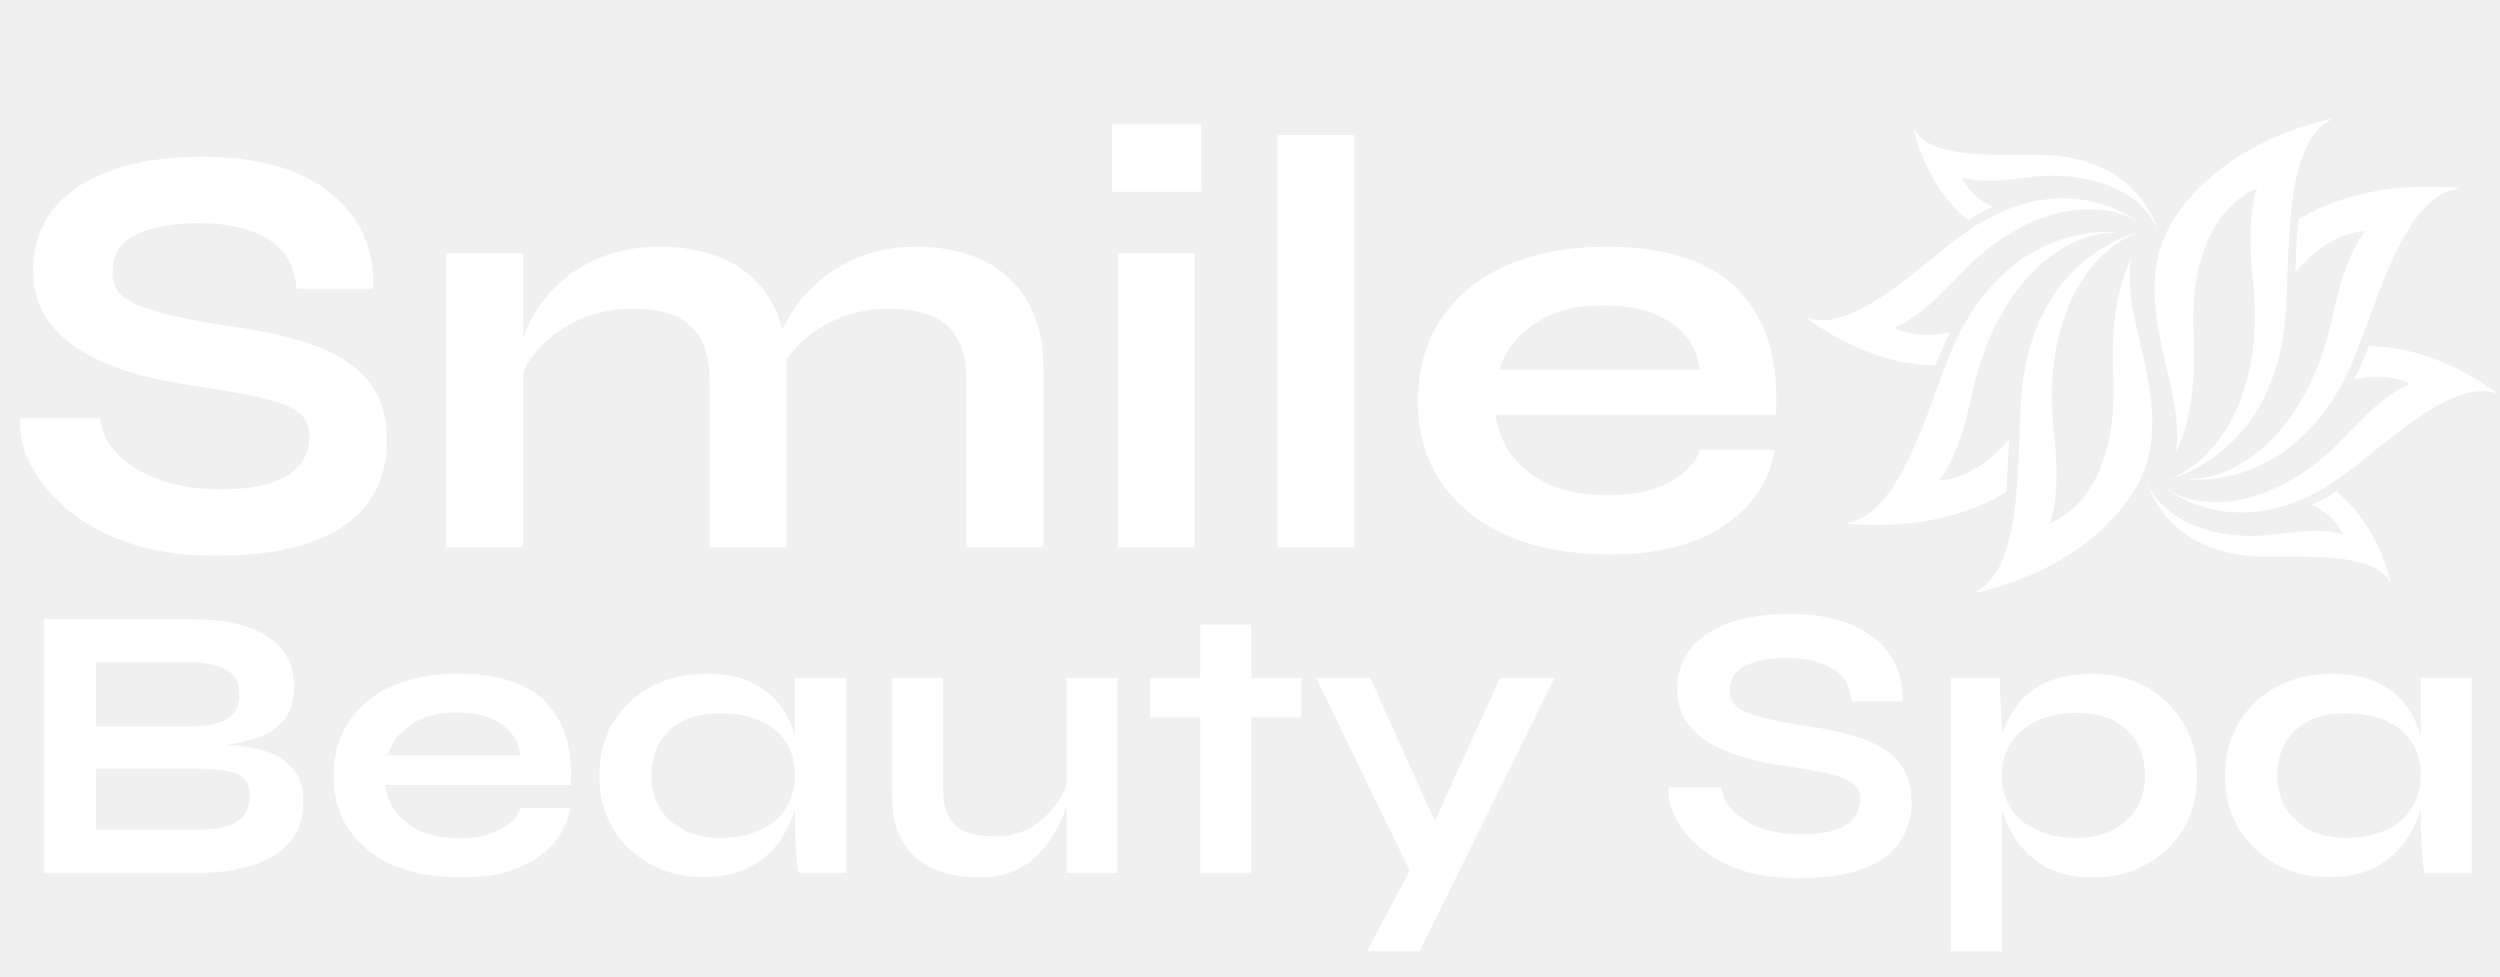
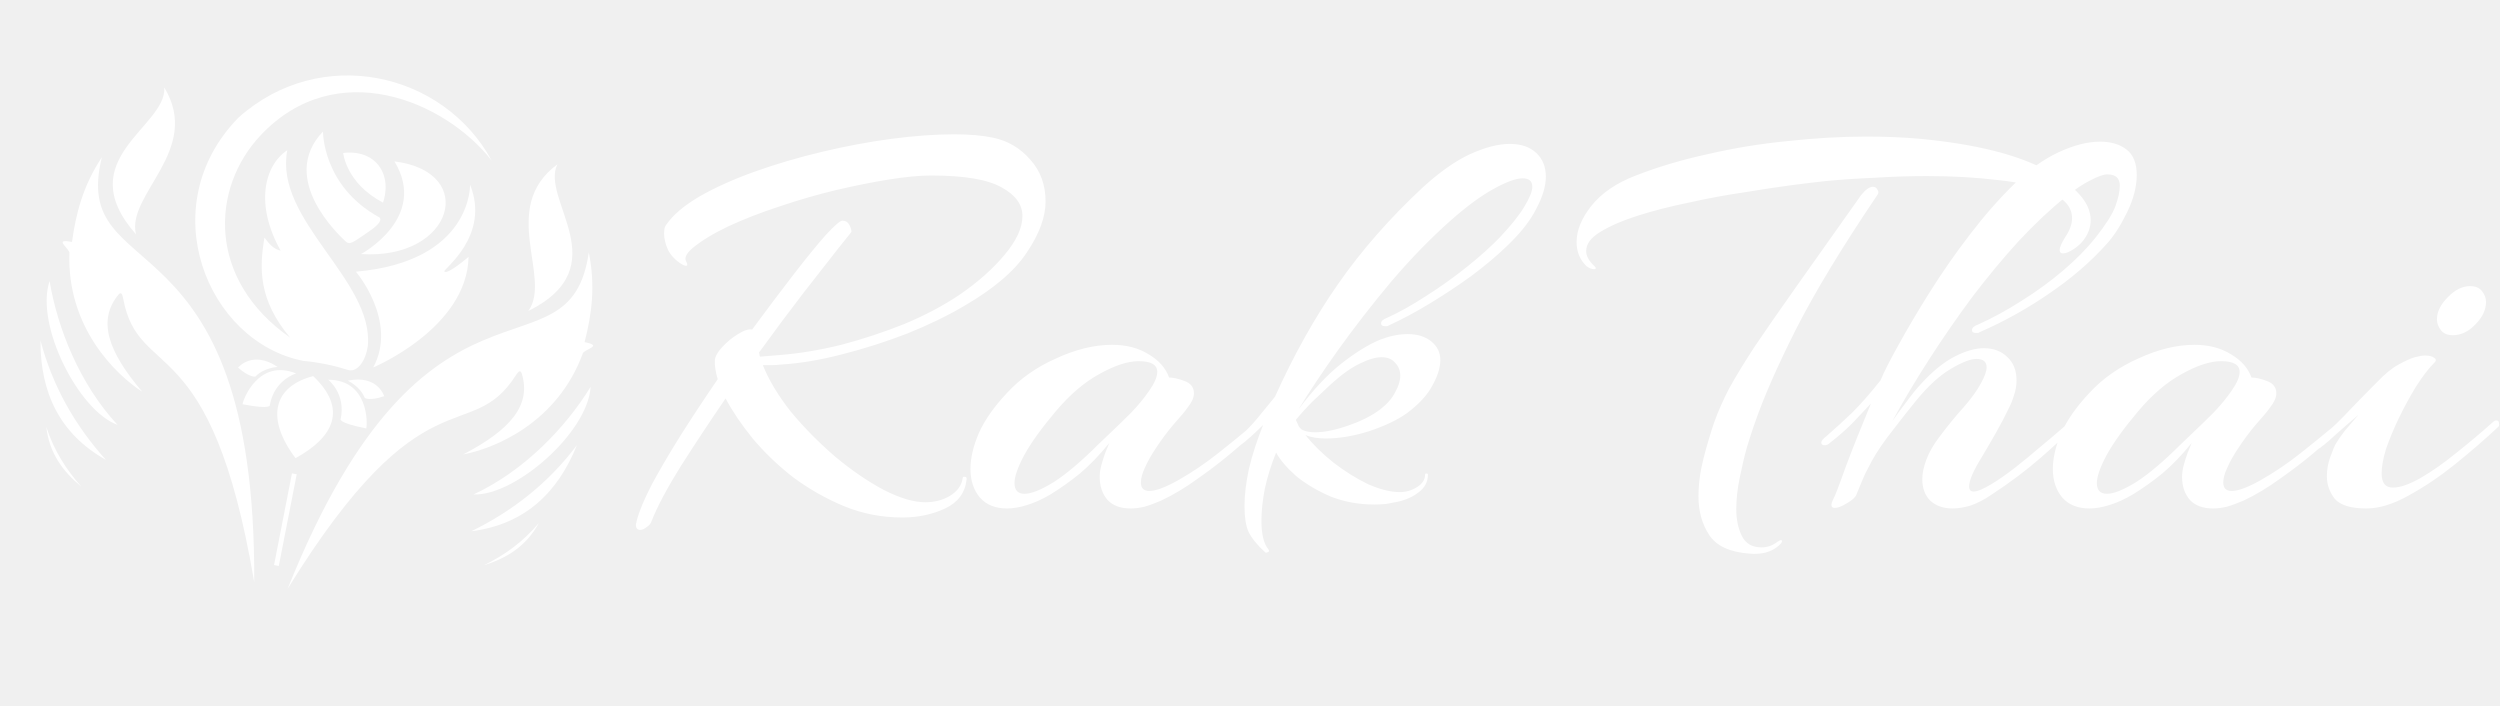
- <svg xmlns="http://www.w3.org/2000/svg" width="169" height="66" viewBox="0 0 169 66" fill="none">
-   <path d="M1.36 28.28H6.76C6.867 29.187 7.28 30.013 8 30.76C8.747 31.48 9.72 32.053 10.92 32.48C12.12 32.88 13.467 33.08 14.96 33.08C16.32 33.08 17.44 32.933 18.32 32.64C19.2 32.347 19.853 31.933 20.28 31.4C20.707 30.867 20.92 30.227 20.92 29.48C20.92 28.76 20.653 28.213 20.12 27.84C19.587 27.44 18.747 27.12 17.6 26.88C16.453 26.613 14.947 26.347 13.08 26.08C11.613 25.867 10.227 25.573 8.92 25.2C7.613 24.8 6.453 24.293 5.44 23.68C4.453 23.067 3.667 22.32 3.08 21.44C2.52 20.533 2.24 19.467 2.24 18.24C2.24 16.72 2.667 15.387 3.52 14.24C4.4 13.093 5.693 12.2 7.4 11.56C9.107 10.92 11.2 10.6 13.68 10.6C17.413 10.6 20.28 11.4 22.28 13C24.307 14.573 25.293 16.747 25.24 19.52H20.04C19.933 17.947 19.267 16.813 18.04 16.12C16.84 15.427 15.32 15.08 13.48 15.08C11.773 15.08 10.36 15.333 9.24 15.84C8.147 16.347 7.6 17.213 7.6 18.44C7.6 18.92 7.733 19.347 8 19.72C8.267 20.067 8.72 20.373 9.36 20.64C10 20.907 10.867 21.16 11.96 21.4C13.053 21.64 14.413 21.88 16.04 22.12C17.56 22.333 18.933 22.627 20.16 23C21.413 23.347 22.48 23.813 23.36 24.4C24.267 24.96 24.96 25.68 25.44 26.56C25.92 27.44 26.16 28.52 26.16 29.8C26.16 31.373 25.747 32.747 24.92 33.92C24.12 35.067 22.867 35.96 21.16 36.6C19.48 37.24 17.293 37.56 14.6 37.56C12.68 37.56 10.987 37.36 9.52 36.96C8.053 36.533 6.787 35.973 5.72 35.28C4.653 34.587 3.787 33.827 3.12 33C2.453 32.173 1.973 31.347 1.68 30.52C1.413 29.693 1.307 28.947 1.36 28.28ZM30.173 17.12H35.373V37H30.173V17.12ZM44.613 16.68C45.84 16.68 46.973 16.84 48.013 17.16C49.053 17.48 49.96 17.973 50.733 18.64C51.507 19.307 52.107 20.16 52.533 21.2C52.96 22.213 53.173 23.427 53.173 24.84V37H47.973V25.76C47.973 24.08 47.56 22.853 46.733 22.08C45.933 21.28 44.613 20.88 42.773 20.88C41.387 20.88 40.133 21.147 39.013 21.68C37.893 22.213 36.987 22.893 36.293 23.72C35.6 24.52 35.2 25.36 35.093 26.24L35.053 24.2C35.187 23.267 35.493 22.36 35.973 21.48C36.453 20.6 37.093 19.8 37.893 19.08C38.72 18.333 39.693 17.747 40.813 17.32C41.933 16.893 43.2 16.68 44.613 16.68ZM61.933 16.68C63.16 16.68 64.293 16.84 65.333 17.16C66.373 17.48 67.28 17.973 68.053 18.64C68.827 19.307 69.427 20.16 69.853 21.2C70.307 22.213 70.533 23.427 70.533 24.84V37H65.333V25.76C65.333 24.08 64.92 22.853 64.093 22.08C63.267 21.28 61.933 20.88 60.093 20.88C58.707 20.88 57.453 21.147 56.333 21.68C55.213 22.213 54.307 22.893 53.613 23.72C52.92 24.52 52.533 25.36 52.453 26.24L52.373 24.08C52.507 23.2 52.827 22.32 53.333 21.44C53.84 20.56 54.507 19.76 55.333 19.04C56.16 18.32 57.12 17.747 58.213 17.32C59.333 16.893 60.573 16.68 61.933 16.68ZM81.212 8.4V12.96H75.172V8.4H81.212ZM75.572 17.12H80.772V37H75.572V17.12ZM86.355 9.12H91.555V37H86.355V9.12ZM114.934 30.4H119.974C119.761 31.76 119.187 32.973 118.254 34.04C117.347 35.107 116.107 35.947 114.534 36.56C112.961 37.173 111.041 37.48 108.774 37.48C106.241 37.48 104.001 37.08 102.054 36.28C100.107 35.453 98.587 34.267 97.494 32.72C96.401 31.173 95.854 29.307 95.854 27.12C95.854 24.933 96.387 23.067 97.454 21.52C98.521 19.947 100.001 18.747 101.894 17.92C103.814 17.093 106.054 16.68 108.614 16.68C111.227 16.68 113.401 17.093 115.134 17.92C116.867 18.747 118.147 20 118.974 21.68C119.827 23.333 120.187 25.453 120.054 28.04H101.094C101.227 29.053 101.601 29.973 102.214 30.8C102.854 31.627 103.707 32.28 104.774 32.76C105.867 33.24 107.161 33.48 108.654 33.48C110.307 33.48 111.681 33.2 112.774 32.64C113.894 32.053 114.614 31.307 114.934 30.4ZM108.374 20.64C106.454 20.64 104.894 21.067 103.694 21.92C102.494 22.747 101.721 23.773 101.374 25H114.894C114.761 23.667 114.121 22.613 112.974 21.84C111.854 21.04 110.321 20.64 108.374 20.64Z" fill="white" />
-   <path d="M2.964 59V41.855H12.848C15.145 41.855 16.885 42.243 18.069 43.02C19.27 43.78 19.871 44.92 19.871 46.439C19.871 47.411 19.632 48.179 19.155 48.745C18.678 49.292 17.998 49.699 17.115 49.964C16.249 50.228 15.224 50.396 14.041 50.467L14.147 50.282C15.012 50.299 15.825 50.361 16.585 50.467C17.362 50.573 18.042 50.767 18.625 51.05C19.208 51.333 19.667 51.73 20.003 52.242C20.339 52.737 20.507 53.391 20.507 54.203C20.507 55.264 20.224 56.147 19.659 56.853C19.093 57.542 18.307 58.064 17.3 58.417C16.293 58.77 15.127 58.965 13.802 59H2.964ZM6.488 56.085H13.431C14.544 56.085 15.401 55.908 16.002 55.555C16.602 55.184 16.903 54.601 16.903 53.806C16.903 53.223 16.726 52.799 16.373 52.534C16.019 52.269 15.551 52.11 14.968 52.057C14.385 51.986 13.758 51.951 13.087 51.951H6.488V56.085ZM6.488 49.115H12.716C13.829 49.115 14.685 48.956 15.286 48.639C15.887 48.303 16.187 47.737 16.187 46.943C16.187 46.148 15.887 45.591 15.286 45.273C14.685 44.937 13.89 44.77 12.901 44.77H6.488V49.115ZM35.195 54.627H38.534C38.392 55.529 38.013 56.332 37.394 57.039C36.794 57.746 35.972 58.302 34.93 58.709C33.888 59.115 32.615 59.318 31.114 59.318C29.436 59.318 27.951 59.053 26.662 58.523C25.372 57.975 24.365 57.189 23.641 56.164C22.916 55.14 22.554 53.903 22.554 52.455C22.554 51.006 22.908 49.769 23.614 48.745C24.321 47.702 25.302 46.907 26.556 46.359C27.828 45.812 29.312 45.538 31.008 45.538C32.739 45.538 34.179 45.812 35.327 46.359C36.476 46.907 37.324 47.737 37.871 48.85C38.437 49.946 38.675 51.35 38.587 53.064H26.026C26.114 53.735 26.361 54.345 26.768 54.892C27.192 55.44 27.757 55.873 28.464 56.191C29.188 56.509 30.045 56.668 31.034 56.668C32.13 56.668 33.039 56.483 33.764 56.111C34.506 55.723 34.983 55.228 35.195 54.627ZM30.849 48.161C29.577 48.161 28.543 48.444 27.748 49.01C26.953 49.557 26.441 50.237 26.211 51.05H35.168C35.08 50.167 34.656 49.469 33.896 48.956C33.154 48.426 32.139 48.161 30.849 48.161ZM47.563 59.291C46.256 59.291 45.063 59.009 43.986 58.444C42.926 57.861 42.078 57.057 41.442 56.032C40.824 54.99 40.514 53.788 40.514 52.428C40.514 51.032 40.832 49.822 41.468 48.797C42.104 47.773 42.961 46.978 44.039 46.413C45.134 45.83 46.371 45.538 47.749 45.538C49.268 45.538 50.487 45.847 51.406 46.465C52.342 47.066 53.022 47.888 53.446 48.93C53.87 49.972 54.082 51.138 54.082 52.428C54.082 53.205 53.959 54 53.711 54.813C53.464 55.608 53.084 56.35 52.572 57.039C52.059 57.71 51.388 58.258 50.558 58.682C49.727 59.088 48.729 59.291 47.563 59.291ZM48.676 56.642C49.719 56.642 50.62 56.465 51.379 56.111C52.139 55.758 52.722 55.264 53.128 54.627C53.535 53.992 53.738 53.258 53.738 52.428C53.738 51.527 53.526 50.767 53.102 50.149C52.696 49.513 52.112 49.036 51.353 48.718C50.611 48.382 49.719 48.215 48.676 48.215C47.21 48.215 46.071 48.603 45.258 49.38C44.445 50.14 44.039 51.156 44.039 52.428C44.039 53.276 44.233 54.018 44.622 54.654C45.011 55.272 45.549 55.758 46.238 56.111C46.945 56.465 47.758 56.642 48.676 56.642ZM53.738 45.83H57.183V59H53.976C53.976 59 53.95 58.832 53.897 58.496C53.861 58.143 53.826 57.702 53.791 57.172C53.755 56.642 53.738 56.12 53.738 55.608V45.83ZM75.538 59H72.093V45.83H75.538V59ZM72.279 52.666L72.305 53.568C72.27 53.815 72.181 54.177 72.04 54.654C71.899 55.113 71.678 55.608 71.378 56.138C71.095 56.668 70.724 57.18 70.265 57.675C69.805 58.152 69.24 58.55 68.569 58.867C67.897 59.168 67.102 59.318 66.184 59.318C65.459 59.318 64.744 59.23 64.037 59.053C63.348 58.876 62.721 58.585 62.156 58.178C61.59 57.755 61.14 57.189 60.804 56.483C60.468 55.776 60.301 54.884 60.301 53.806V45.83H63.746V53.223C63.746 54.071 63.878 54.742 64.143 55.237C64.426 55.714 64.832 56.05 65.362 56.244C65.892 56.438 66.519 56.535 67.244 56.535C68.198 56.535 69.019 56.332 69.708 55.926C70.397 55.502 70.954 54.99 71.378 54.389C71.819 53.788 72.12 53.214 72.279 52.666ZM77.747 45.83H87.976V48.506H77.747V45.83ZM81.139 42.225H84.584V59H81.139V42.225ZM88.972 45.83H92.629L98.327 58.47L95.359 59L88.972 45.83ZM105.084 45.83L95.969 64.3H92.391L96.287 57.039L101.401 45.83H105.084ZM112.793 53.223H116.37C116.441 53.824 116.715 54.371 117.192 54.866C117.687 55.343 118.331 55.723 119.126 56.005C119.921 56.27 120.814 56.403 121.803 56.403C122.704 56.403 123.446 56.306 124.029 56.111C124.612 55.917 125.045 55.643 125.327 55.29C125.61 54.937 125.751 54.513 125.751 54.018C125.751 53.541 125.575 53.179 125.221 52.931C124.868 52.666 124.312 52.455 123.552 52.295C122.792 52.119 121.794 51.942 120.557 51.766C119.586 51.624 118.667 51.43 117.801 51.182C116.936 50.917 116.167 50.582 115.496 50.175C114.842 49.769 114.321 49.275 113.932 48.691C113.561 48.091 113.376 47.384 113.376 46.572C113.376 45.565 113.659 44.681 114.224 43.922C114.807 43.162 115.664 42.57 116.794 42.146C117.925 41.722 119.312 41.51 120.955 41.51C123.428 41.51 125.327 42.04 126.652 43.1C127.995 44.142 128.649 45.582 128.613 47.419H125.168C125.098 46.377 124.656 45.626 123.843 45.167C123.048 44.708 122.041 44.478 120.822 44.478C119.692 44.478 118.755 44.646 118.013 44.981C117.289 45.317 116.927 45.891 116.927 46.704C116.927 47.022 117.015 47.305 117.192 47.552C117.369 47.782 117.669 47.985 118.093 48.161C118.517 48.338 119.091 48.506 119.815 48.665C120.54 48.824 121.441 48.983 122.518 49.142C123.525 49.283 124.435 49.478 125.248 49.725C126.078 49.955 126.785 50.264 127.368 50.653C127.969 51.023 128.428 51.501 128.746 52.084C129.064 52.666 129.223 53.382 129.223 54.23C129.223 55.272 128.949 56.182 128.401 56.959C127.871 57.719 127.041 58.311 125.91 58.735C124.797 59.159 123.349 59.371 121.564 59.371C120.292 59.371 119.171 59.239 118.199 58.974C117.227 58.691 116.388 58.32 115.681 57.861C114.975 57.401 114.401 56.898 113.959 56.35C113.517 55.802 113.199 55.255 113.005 54.707C112.828 54.159 112.758 53.665 112.793 53.223ZM141.475 59.318C140.309 59.318 139.311 59.115 138.48 58.709C137.668 58.285 137.005 57.737 136.493 57.066C135.98 56.377 135.601 55.626 135.353 54.813C135.106 54 134.982 53.205 134.982 52.428C134.982 51.456 135.097 50.555 135.327 49.725C135.574 48.895 135.954 48.17 136.466 47.552C136.979 46.916 137.641 46.421 138.454 46.068C139.284 45.715 140.291 45.538 141.475 45.538C142.8 45.538 143.992 45.83 145.052 46.413C146.112 46.995 146.951 47.808 147.57 48.85C148.206 49.875 148.524 51.068 148.524 52.428C148.524 53.824 148.206 55.043 147.57 56.085C146.934 57.11 146.086 57.905 145.026 58.47C143.966 59.035 142.782 59.318 141.475 59.318ZM140.362 56.642C141.298 56.642 142.111 56.465 142.8 56.111C143.506 55.758 144.045 55.272 144.416 54.654C144.805 54.018 144.999 53.276 144.999 52.428C144.999 51.156 144.593 50.131 143.78 49.354C142.985 48.577 141.846 48.188 140.362 48.188C139.425 48.188 138.569 48.356 137.791 48.691C137.032 49.027 136.431 49.513 135.989 50.149C135.548 50.767 135.327 51.527 135.327 52.428C135.327 53.276 135.53 54.018 135.936 54.654C136.343 55.272 136.926 55.758 137.685 56.111C138.445 56.465 139.337 56.642 140.362 56.642ZM131.882 45.83H135.168L135.327 49.328V64.3H131.882V45.83ZM157.471 59.291C156.164 59.291 154.971 59.009 153.894 58.444C152.834 57.861 151.986 57.057 151.35 56.032C150.731 54.99 150.422 53.788 150.422 52.428C150.422 51.032 150.74 49.822 151.376 48.797C152.012 47.773 152.869 46.978 153.947 46.413C155.042 45.83 156.279 45.538 157.657 45.538C159.176 45.538 160.395 45.847 161.314 46.465C162.25 47.066 162.93 47.888 163.354 48.93C163.778 49.972 163.99 51.138 163.99 52.428C163.99 53.205 163.866 54 163.619 54.813C163.372 55.608 162.992 56.35 162.48 57.039C161.967 57.71 161.296 58.258 160.466 58.682C159.635 59.088 158.637 59.291 157.471 59.291ZM158.584 56.642C159.626 56.642 160.527 56.465 161.287 56.111C162.047 55.758 162.63 55.264 163.036 54.627C163.442 53.992 163.646 53.258 163.646 52.428C163.646 51.527 163.434 50.767 163.01 50.149C162.603 49.513 162.02 49.036 161.261 48.718C160.519 48.382 159.626 48.215 158.584 48.215C157.118 48.215 155.978 48.603 155.166 49.38C154.353 50.14 153.947 51.156 153.947 52.428C153.947 53.276 154.141 54.018 154.53 54.654C154.918 55.272 155.457 55.758 156.146 56.111C156.853 56.465 157.665 56.642 158.584 56.642ZM163.646 45.83H167.091V59H163.884C163.884 59 163.858 58.832 163.805 58.496C163.769 58.143 163.734 57.702 163.699 57.172C163.663 56.642 163.646 56.12 163.646 55.608V45.83Z" fill="white" />
-   <path d="M154.368 36.059C157.258 35.639 158.361 36.112 158.361 36.112C158.361 36.112 157.941 34.903 156.26 34.115C156.627 33.957 156.995 33.747 157.416 33.537C157.573 33.432 157.783 33.327 157.941 33.222C160.253 35.113 161.251 37.846 161.619 39.422C160.516 37.32 156.207 37.688 153.054 37.636C146.223 37.53 145.12 32.486 145.12 32.486C145.856 34.693 149.061 36.847 154.368 36.059Z" fill="white" />
-   <path d="M132.141 18.929C129.567 21.714 128.043 22.134 128.043 22.134C128.043 22.134 129.461 23.027 131.826 22.45C131.563 22.922 131.353 23.448 131.143 23.973C131.038 24.236 130.933 24.499 130.828 24.709C126.939 24.656 123.681 22.66 122 21.399C124.837 22.66 128.936 18.771 132.194 16.197C139.287 10.732 144.489 14.988 144.489 14.988C141.862 13.359 136.818 13.78 132.141 18.929Z" fill="white" />
-   <path d="M136.608 12.046C133.718 12.466 132.614 11.993 132.614 11.993C132.614 11.993 133.035 13.202 134.716 13.99C134.348 14.148 133.98 14.358 133.56 14.568C133.402 14.673 133.192 14.778 133.035 14.883C130.723 12.992 129.724 10.259 129.356 8.683C130.46 10.785 134.769 10.417 137.921 10.469C144.752 10.575 145.856 15.619 145.856 15.619C145.12 13.412 141.862 11.258 136.608 12.046Z" fill="white" />
-   <path d="M131.721 24.184C129.987 28.651 128.253 34.956 124.68 35.376C127.15 35.639 131.668 35.639 135.609 33.275C135.714 32.119 135.767 30.857 135.82 29.649C133.56 32.486 131.09 32.486 131.09 32.486C131.09 32.486 132.352 31.173 133.245 26.916C134.874 19.035 139.603 15.619 143.176 15.724C143.228 15.724 135.504 14.568 131.721 24.184Z" fill="white" />
-   <path d="M136.608 27.284C136.345 32.066 136.66 38.581 133.402 40.105C136.082 39.527 140.969 37.898 143.964 33.642C147.747 28.23 143.228 22.03 144.069 17.511C143.334 18.93 142.65 21.399 142.861 25.603C143.228 33.905 138.552 35.376 138.552 35.376C138.552 35.376 139.34 33.747 138.867 29.386C137.921 21.399 141.389 16.67 144.805 15.619C144.857 15.672 137.186 16.985 136.608 27.284Z" fill="white" />
-   <path d="M158.834 29.175C161.409 26.39 162.933 25.97 162.933 25.97C162.933 25.97 161.514 25.077 159.15 25.655C159.412 25.182 159.623 24.656 159.833 24.131C159.938 23.868 160.043 23.605 160.148 23.395C163.984 23.448 167.189 25.392 168.923 26.653C166.086 25.497 162.04 29.333 158.782 31.855C151.688 37.32 146.486 33.064 146.486 33.064C149.113 34.745 154.158 34.325 158.834 29.175Z" fill="white" />
-   <path d="M159.255 23.921C160.989 19.455 162.723 13.15 166.296 12.729C163.826 12.466 159.307 12.466 155.366 14.831C155.261 15.987 155.209 17.248 155.156 18.457C157.416 15.619 159.885 15.619 159.885 15.619C159.885 15.619 158.624 16.933 157.731 21.189C156.102 29.071 151.373 32.486 147.8 32.381C147.747 32.381 155.471 33.537 159.255 23.921Z" fill="white" />
-   <path d="M154.534 20.821C154.797 16.04 154.482 9.524 157.739 8C155.06 8.578 150.173 10.207 147.178 14.463C143.395 19.875 147.913 26.076 147.073 30.595C147.808 29.176 148.491 26.706 148.281 22.503C147.913 14.2 152.59 12.729 152.59 12.729C152.59 12.729 151.802 14.358 152.275 18.719C153.221 26.706 149.753 31.435 146.337 32.486C146.285 32.434 153.956 31.12 154.534 20.821Z" fill="white" />
+ <svg xmlns="http://www.w3.org/2000/svg" width="1329" height="375" viewBox="0 0 1329 375" fill="none">
+   <g clip-path="url(#clip0_80_301)">
+     <path fill-rule="evenodd" clip-rule="evenodd" d="M261.361 85.335C236.219 53.326 178.595 29.463 138.624 71.836C111.981 100.061 110.009 148.548 154.23 179.479C137.329 159.35 137.83 142.623 140.576 126.335C143.594 130.275 145.524 132.327 149.202 133.265C135.479 108.805 140.407 88.062 152.723 79.836C145.527 117.032 198.628 148.751 195.558 183.841C194.499 191.5 190.292 197.743 185.45 196.797C177.769 194.349 169.727 192.632 161.282 191.855C109.918 181.817 80.712 109.464 126.832 62.466C170.52 23.442 235.802 38.313 261.361 85.335Z" fill="white" />
+     <path fill-rule="evenodd" clip-rule="evenodd" d="M171.707 69.925C171.707 69.925 171.359 98.919 201.621 115.54C201.621 115.54 204.868 117.195 195.976 123.178C187.085 129.16 186.011 130.553 183.378 127.999C180.745 125.445 147.631 95.083 171.707 69.925Z" fill="white" />
+     <path fill-rule="evenodd" clip-rule="evenodd" d="M182.442 81.347C182.442 81.347 183.958 97.448 203.592 107.695C203.592 107.695 208.016 96.614 201.205 87.854C194.379 79.164 182.442 81.347 182.442 81.347Z" fill="white" />
+     <path fill-rule="evenodd" clip-rule="evenodd" d="M209.693 85.798C254.56 91.435 240.732 138.334 191.907 135.056C191.991 134.999 227.872 115.79 209.693 85.798Z" fill="white" />
+     <path fill-rule="evenodd" clip-rule="evenodd" d="M249.892 98.17C249.892 98.17 251.097 138.976 189.2 144.432C189.2 144.432 211.668 170.747 198.414 195.325C198.414 195.325 248.309 174.485 249.095 136.545C249.095 136.545 237.626 146.394 236.215 144.298C235.495 143.137 260.81 125.433 249.892 98.17Z" fill="white" />
+     <path fill-rule="evenodd" clip-rule="evenodd" d="M166.478 199.936C145.834 205.297 140.732 221.708 157.08 243.549C177.629 232.342 184.797 217.282 166.478 199.936Z" fill="white" />
+     <path fill-rule="evenodd" clip-rule="evenodd" d="M174.479 201.864C174.479 201.864 183.906 209.169 181.133 222.611C181.133 222.611 178.913 224.654 194.701 227.739C195.432 225.115 195.89 201.897 174.479 201.864Z" fill="white" />
+     <path fill-rule="evenodd" clip-rule="evenodd" d="M184.871 202.365C184.871 202.365 191.376 205.239 193.928 211.565C193.928 211.565 196.502 213.306 204.244 210.594C204.188 210.511 200.673 199.044 184.871 202.365Z" fill="white" />
+     <path fill-rule="evenodd" clip-rule="evenodd" d="M157.428 198.531C157.428 198.531 145.944 201.75 143.452 215.247C143.452 215.247 144.74 217.975 128.952 214.89C129.262 212.183 137.509 190.487 157.428 198.531Z" fill="white" />
+     <path fill-rule="evenodd" clip-rule="evenodd" d="M147.611 195.083C147.611 195.083 140.503 195.296 135.757 200.196C135.757 200.196 132.717 200.84 126.565 195.413C126.649 195.357 134.222 186.057 147.611 195.083Z" fill="white" />
+     <path fill-rule="evenodd" clip-rule="evenodd" d="M296.299 87.356C287.086 106.168 328.537 141.582 280.841 165.329C293.691 147.664 264.964 110.512 296.299 87.356Z" fill="white" />
+     <path fill-rule="evenodd" clip-rule="evenodd" d="M313.01 134.178C302.629 205.932 227.194 127.458 152.901 313.019C225.42 195.431 249.795 237.706 274.234 199.509C275.168 198.089 276.575 196.106 277.343 198.514C282.578 215.342 271.418 228.457 246.195 241.591C262.615 238.463 296.348 225.026 309.937 187.549C312.226 185.156 320.297 183.747 310.754 181.881C314.531 167.397 316.637 152.149 313.01 134.178Z" fill="white" />
+     <path fill-rule="evenodd" clip-rule="evenodd" d="M313.985 205.602C312.467 230.143 273.622 263.776 251.729 262.848C278.652 250.338 300.718 227.264 313.985 205.602Z" fill="white" />
+     <path fill-rule="evenodd" clip-rule="evenodd" d="M306.677 236.659C296.331 262.388 278.54 278.868 250.526 282.424C272.675 271.603 291.622 256.66 306.677 236.659Z" fill="white" />
+     <path fill-rule="evenodd" clip-rule="evenodd" d="M286.417 278.076C279.699 290.457 269.295 296.726 257.267 300.494C268.068 295.176 277.951 288.221 286.417 278.076Z" fill="white" />
+     <path fill-rule="evenodd" clip-rule="evenodd" d="M87.332 46.516C88.785 67.412 36.98 84.602 72.296 124.571C66.972 103.355 107.573 79.752 87.332 46.516Z" fill="white" />
+     <path fill-rule="evenodd" clip-rule="evenodd" d="M54.152 83.588C36.754 153.97 136.183 109.671 135.148 309.55C112.235 173.311 73.738 203.298 65.478 158.71C65.148 157.043 64.591 154.676 62.973 156.618C51.787 170.238 57.188 186.589 75.611 208.252C61.577 199.173 35.385 174.024 36.905 134.188C35.685 131.109 28.739 126.766 38.282 128.631C40.306 113.803 44.026 98.871 54.152 83.588Z" fill="white" />
+     <path fill-rule="evenodd" clip-rule="evenodd" d="M26.357 149.389C18.524 172.696 41.849 218.479 62.48 225.862C42.318 204.15 30.563 174.466 26.357 149.389Z" fill="white" />
+     <path fill-rule="evenodd" clip-rule="evenodd" d="M21.505 180.926C21.404 208.657 31.681 230.622 56.295 244.465C39.78 226.087 27.852 205.11 21.505 180.926Z" fill="white" />
+     <path fill-rule="evenodd" clip-rule="evenodd" d="M24.612 226.91C26.174 240.909 33.453 250.634 43.177 258.653C35.243 249.673 28.636 239.496 24.612 226.91Z" fill="white" />
+     <path d="M157.735 252.126L155.209 251.632L145.68 300.391L148.206 300.885L157.735 252.126Z" fill="white" />
+   </g>
+   <path d="M340.426 281.7C338.826 281.7 338.026 280.8 338.026 279C338.026 278.6 338.126 278.2 338.326 277.8C338.326 277.4 338.426 276.9 338.626 276.3C339.826 271.7 342.426 265.5 346.426 257.7C350.626 249.9 355.726 241.2 361.726 231.6C367.926 221.8 374.526 211.8 381.526 201.6C380.326 197.4 379.826 194 380.026 191.4C380.226 189.4 381.526 187.1 383.926 184.5C386.526 181.7 389.326 179.4 392.326 177.6C395.526 175.6 398.026 174.8 399.826 175.2C407.626 164.6 414.926 154.9 421.726 146.1C428.526 137.3 434.226 130.3 438.826 125.1C443.626 119.9 446.626 117.3 447.826 117.3C449.426 117.3 450.626 118 451.426 119.4C452.226 120.8 452.626 122.1 452.626 123.3C452.626 123.3 450.226 126.3 445.426 132.3C440.826 138.1 434.726 145.9 427.126 155.7C419.726 165.3 411.826 175.9 403.426 187.5C403.626 187.7 403.726 188 403.726 188.4C403.726 188.8 403.826 189.2 404.026 189.6L414.826 188.7C425.026 187.9 435.826 186.1 447.226 183.3C458.626 180.3 469.826 176.6 480.826 172.2C491.826 167.6 501.626 162.4 510.226 156.6C519.826 150 527.726 143 533.926 135.6C540.326 128 543.526 121.1 543.526 114.9C543.526 108.7 539.826 103.6 532.426 99.6C525.026 95.4 512.526 93.3 494.926 93.3C488.926 93.3 481.526 94 472.726 95.4C463.926 96.8 454.426 98.7 444.226 101.1C434.226 103.5 424.226 106.4 414.226 109.8C404.426 113 395.426 116.5 387.226 120.3C379.226 124.1 372.826 128 368.026 132C364.826 134.8 363.726 137.1 364.726 138.9C365.126 139.5 365.326 140.1 365.326 140.7C365.326 141.1 365.126 141.3 364.726 141.3C364.126 141.3 363.326 141 362.326 140.4C359.126 138.4 356.726 135.9 355.126 132.9C353.726 129.7 353.026 126.8 353.026 124.2C353.026 121.8 353.426 120.2 354.226 119.4C357.826 114.2 363.726 109.2 371.926 104.4C380.326 99.6 390.126 95.2 401.326 91.2C412.526 87.2 424.426 83.7 437.026 80.7C449.626 77.7 461.926 75.4 473.926 73.8C486.126 72.2 497.226 71.4 507.226 71.4C515.426 71.4 522.326 72 527.926 73.2C535.726 74.8 542.326 78.7 547.726 84.9C553.126 90.9 555.826 98.3 555.826 107.1C555.826 115.3 552.526 124.3 545.926 134.1C539.526 143.9 528.426 153.4 512.626 162.6C503.826 167.8 493.726 172.7 482.326 177.3C470.926 181.7 459.326 185.4 447.526 188.4C435.926 191.4 425.126 193.2 415.126 193.8C413.526 194 411.926 194.1 410.326 194.1C408.726 194.1 407.126 194.1 405.526 194.1C408.726 202.1 413.726 210.4 420.526 219C427.526 227.4 435.326 235.3 443.926 242.7C452.526 249.9 461.126 255.8 469.726 260.4C478.326 264.8 485.726 267 491.926 267C496.726 267 501.026 265.9 504.826 263.7C508.826 261.3 511.126 258.2 511.726 254.4C511.726 253.6 512.126 253.3 512.926 253.5C513.726 253.5 514.026 254 513.826 255C513.026 262 509.226 267.1 502.426 270.3C495.626 273.5 488.026 275.1 479.626 275.1C468.826 275.1 458.526 273.1 448.726 269.1C439.126 265.1 430.126 260 421.726 253.8C413.526 247.4 406.326 240.5 400.126 233.1C394.126 225.7 389.326 218.6 385.726 211.8C377.126 224.4 369.126 236.5 361.726 248.1C354.526 259.7 349.426 269.3 346.426 276.9C346.026 278.3 345.126 279.4 343.726 280.2C342.526 281.2 341.426 281.7 340.426 281.7ZM535.4 270.3C529.2 270.3 524.4 268.4 521 264.6C517.6 260.6 515.9 255.5 515.9 249.3C515.9 243.5 517.4 237.1 520.4 230.1C523.6 223.1 528.6 216 535.4 208.8C542.4 201.2 551.1 195.1 561.5 190.5C571.9 185.7 581.8 183.3 591.2 183.3C598.8 183.3 605.3 185 610.7 188.4C616.1 191.6 619.7 195.7 621.5 200.7C623.7 200.7 626.4 201.3 629.6 202.5C633 203.7 634.7 205.9 634.7 209.1C634.7 211.3 633.6 213.8 631.4 216.6C630 218.6 627.5 221.6 623.9 225.6C620.5 229.6 617.3 233.9 614.3 238.5C611.9 242.1 610 245.5 608.6 248.7C607.2 251.7 606.5 254.3 606.5 256.5C606.5 259.5 608 261 611 261C614.4 261 619.5 259.1 626.3 255.3C633.7 251.1 640.8 246.3 647.6 240.9C654.4 235.5 659.7 231.2 663.5 228C664.5 227.2 665.2 226.8 665.6 226.8C666.4 226.8 666.8 227.3 666.8 228.3C666.8 229.5 666.3 230.6 665.3 231.6C663.5 233.2 660 236.2 654.8 240.6C649.6 245 643.6 249.6 636.8 254.4C630.2 259.2 623.7 263.1 617.3 266.1C614.1 267.5 611.1 268.6 608.3 269.4C605.7 270 603.3 270.3 601.1 270.3C595.7 270.3 591.6 268.8 588.8 265.8C586 262.6 584.6 258.5 584.6 253.5C584.6 251.5 584.9 249.4 585.5 247.2C586.1 245 586.8 242.8 587.6 240.6L589.7 235.5C584.5 241.9 579.3 247.3 574.1 251.7C568.9 255.9 563.7 259.6 558.5 262.8C554.1 265.4 549.9 267.3 545.9 268.5C542.1 269.7 538.6 270.3 535.4 270.3ZM544.7 262.5C548.3 262.5 553.5 260.4 560.3 256.2C567.1 251.8 575 245.1 584 236.1C585.2 234.9 587.4 232.8 590.6 229.8C594 226.6 597.6 223.1 601.4 219.3C605.2 215.3 608.4 211.4 611 207.6C613.8 203.6 615.2 200.3 615.2 197.7C615.2 193.9 611.9 192 605.3 192C599.5 192 592.5 194.3 584.3 198.9C576.3 203.3 568.6 209.9 561.2 218.7C553.6 227.7 548 235.5 544.4 242.1C541 248.5 539.3 253.4 539.3 256.8C539.3 260.6 541.1 262.5 544.7 262.5ZM672.676 293.7C668.276 289.7 665.276 286 663.676 282.6C662.276 279.4 661.576 274.9 661.576 269.1C661.576 263.1 662.376 256.4 663.976 249C665.776 241.6 668.276 233.9 671.476 225.9C669.476 227.9 667.376 229.9 665.176 231.9C662.976 233.9 660.776 235.7 658.576 237.3C657.976 237.9 657.376 238.2 656.776 238.2C656.176 238.2 655.876 237.9 655.876 237.3C655.876 235.9 657.076 234 659.476 231.6C662.676 228.8 665.676 225.7 668.476 222.3C671.276 218.9 674.376 215.1 677.776 210.9C687.776 188.7 698.976 168.7 711.376 150.9C723.776 133.1 738.776 116 756.376 99.6C765.376 91.4 773.776 85.5 781.576 81.9C789.576 78.3 796.576 76.5 802.576 76.5C808.576 76.5 813.276 78.1 816.676 81.3C820.076 84.5 821.776 88.7 821.776 93.9C821.776 98.9 820.076 104.6 816.676 111C813.476 117.4 808.176 124.1 800.776 131.1C795.576 136.1 789.376 141.3 782.176 146.7C774.976 151.9 767.576 156.8 759.976 161.4C752.376 166 745.276 169.8 738.676 172.8C738.276 173 737.876 173.2 737.476 173.4C737.076 173.4 736.676 173.4 736.276 173.4C734.876 173.4 734.176 172.9 734.176 171.9C734.176 170.7 735.276 169.7 737.476 168.9C743.676 166.1 750.476 162.3 757.876 157.5C765.476 152.7 772.776 147.5 779.776 141.9C786.776 136.3 792.676 131 797.476 126C803.476 119.6 807.776 114.2 810.376 109.8C813.176 105.2 814.576 101.7 814.576 99.3C814.576 96.3 812.876 94.8 809.476 94.8C805.876 94.8 800.676 96.7 793.876 100.5C787.276 104.1 779.676 109.7 771.076 117.3C760.476 126.7 749.976 137.5 739.576 149.7C729.376 161.9 719.976 174 711.376 186C702.976 197.8 695.976 208.3 690.376 217.5C698.176 207.1 705.776 199 713.176 193.2C720.576 187.4 727.376 183.2 733.576 180.6C738.776 178.6 743.676 177.6 748.276 177.6C753.476 177.6 757.676 178.9 760.876 181.5C764.076 184.1 765.676 187.4 765.676 191.4C765.676 195.4 764.276 199.9 761.476 204.9C758.876 209.9 754.376 214.8 747.976 219.6C742.976 223.2 736.276 226.4 727.876 229.2C719.676 231.8 711.976 233.1 704.776 233.1C700.576 233.1 696.976 232.5 693.976 231.3C697.976 236.3 702.976 241.2 708.976 246C714.976 250.6 721.076 254.4 727.276 257.4C733.676 260.2 739.276 261.6 744.076 261.6C747.476 261.6 750.576 260.7 753.376 258.9C756.176 257.1 757.576 254.9 757.576 252.3C757.576 251.9 757.776 251.7 758.176 251.7C758.776 251.7 759.076 251.9 759.076 252.3C759.076 256.1 757.476 259.2 754.276 261.6C751.276 264 747.576 265.7 743.176 266.7C741.176 267.1 739.076 267.5 736.876 267.9C734.876 268.1 732.776 268.2 730.576 268.2C722.376 268.2 714.676 266.8 707.476 264C700.476 261 694.376 257.4 689.176 253.2C684.176 248.8 680.576 244.6 678.376 240.6C675.776 247 673.776 253.4 672.376 259.8C671.176 266 670.576 271.7 670.576 276.9C670.576 283.9 671.776 288.9 674.176 291.9C674.776 292.7 674.776 293.2 674.176 293.4C673.576 293.8 673.076 293.9 672.676 293.7ZM699.076 229.8C704.076 229.8 709.976 228.6 716.776 226.2C723.776 223.8 729.476 220.9 733.876 217.5C737.476 214.7 740.076 211.7 741.676 208.5C743.476 205.3 744.376 202.4 744.376 199.8C744.376 197 743.476 194.7 741.676 192.9C740.076 190.9 737.676 189.9 734.476 189.9C731.276 189.9 727.476 191 723.076 193.2C718.676 195.2 713.576 198.8 707.776 204C704.576 207 701.276 210.1 697.876 213.3C694.676 216.5 691.676 219.8 688.876 223.2C689.276 224.2 689.776 225.3 690.376 226.5C690.976 227.5 691.676 228.2 692.476 228.6C693.276 229 694.276 229.3 695.476 229.5C696.676 229.7 697.876 229.8 699.076 229.8ZM847.41 143.1C846.21 143.1 844.91 142.6 843.51 141.6C839.91 138.2 838.11 133.9 838.11 128.7C838.11 122.5 840.71 116.1 845.91 109.5C851.31 102.7 859.21 97.3 869.61 93.3C881.41 88.7 894.21 84.9 908.01 81.9C921.81 78.7 935.91 76.4 950.31 75C964.91 73.4 978.91 72.6 992.31 72.6C997.31 72.6 1002.21 72.7 1007.01 72.9C1011.81 73.1 1016.41 73.4 1020.81 73.8C1050.21 76.6 1072.61 82.2 1088.01 90.6C1103.61 99 1111.41 107.8 1111.41 117C1111.41 120.8 1110.11 124.4 1107.51 127.8C1106.31 129.4 1104.51 131 1102.11 132.6C1099.91 134 1098.11 134.7 1096.71 134.7C1095.51 134.7 1094.91 134.1 1094.91 132.9C1094.91 131.5 1095.91 129.2 1097.91 126C1100.31 122.4 1101.51 119.1 1101.51 116.1C1101.51 110.3 1097.81 105.8 1090.41 102.6C1083.21 99.2 1073.71 96.9 1061.91 95.7C1050.31 94.3 1037.81 93.6 1024.41 93.6C1015.21 93.6 1005.91 93.9 996.51 94.5C987.11 94.9 978.31 95.5 970.11 96.3C966.31 96.7 960.51 97.4 952.71 98.4C945.11 99.4 936.51 100.7 926.91 102.3C917.31 103.7 907.61 105.5 897.81 107.7C888.01 109.7 879.01 112 870.81 114.6C862.61 117.2 855.91 120.1 850.71 123.3C845.71 126.3 843.21 129.7 843.21 133.5C843.21 136.1 844.71 138.8 847.71 141.6C848.11 142 848.31 142.3 848.31 142.5C848.31 142.9 848.01 143.1 847.41 143.1ZM929.91 294.3C919.51 293.5 912.41 290.2 908.61 284.4C904.81 278.6 902.91 271.8 902.91 264C902.91 257.4 903.81 250.6 905.61 243.6C907.41 236.6 909.31 230.2 911.31 224.4C913.31 218.8 915.91 212.9 919.11 206.7C922.51 200.5 927.01 193.1 932.61 184.5C938.41 175.9 945.91 165.1 955.11 152.1C964.31 139.1 975.71 123 989.31 103.8C991.71 100.8 993.81 99.3 995.61 99.3C996.81 99.3 997.61 99.8 998.01 100.8C998.61 101.6 998.71 102.4 998.31 103.2C979.51 131 965.01 154.9 954.81 174.9C944.81 194.7 937.41 211.6 932.61 225.6C931.61 228.4 930.31 232.4 928.71 237.6C927.31 242.6 926.01 248.1 924.81 254.1C923.61 259.9 923.01 265.4 923.01 270.6C923.01 276.2 924.01 281 926.01 285C928.01 289 931.51 291 936.51 291C939.51 291 942.31 290 944.91 288C945.91 287.4 946.51 287.1 946.71 287.1C947.11 287.1 947.31 287.3 947.31 287.7C947.31 288.3 946.71 289.1 945.51 290.1C941.71 293.5 936.51 294.9 929.91 294.3ZM1038.09 270.3C1033.09 270.3 1029.09 268.9 1026.09 266.1C1023.29 263.3 1021.89 259.5 1021.89 254.7C1021.89 251.7 1022.59 248.3 1023.99 244.5C1025.39 240.7 1027.59 236.8 1030.59 232.8C1035.19 226.6 1039.59 221.2 1043.79 216.6C1047.99 211.8 1051.09 207.5 1053.09 203.7C1055.09 200.1 1056.09 197.3 1056.09 195.3C1056.09 192.3 1054.29 190.8 1050.69 190.8C1047.49 190.8 1042.89 192.6 1036.89 196.2C1031.09 199.6 1024.99 205.2 1018.59 213C1014.99 217.4 1010.89 222.6 1006.29 228.6C1001.69 234.4 997.995 239.8 995.195 244.8C993.995 247 992.795 249.3 991.595 251.7C990.595 253.9 988.995 257.7 986.795 263.1C986.195 264.5 984.495 266 981.695 267.6C979.095 269.2 976.995 270 975.395 270C974.195 270 973.595 269.5 973.595 268.5C973.595 267.7 973.895 266.7 974.495 265.5C975.495 263.7 977.695 258 981.095 248.4C984.695 238.8 989.195 227.5 994.595 214.5C991.595 217.7 988.295 221.2 984.695 225C981.095 228.6 977.095 232.1 972.695 235.5C971.895 236.3 970.995 236.7 969.995 236.7C968.795 236.7 968.195 236.2 968.195 235.2C968.195 234.4 969.095 233.3 970.895 231.9C975.495 227.9 980.095 223.7 984.695 219.3C989.295 214.7 994.295 209 999.695 202.2C1001.49 197.8 1004.69 191.5 1009.29 183.3C1013.89 174.9 1019.39 165.6 1025.79 155.4C1032.19 145.2 1039.29 135 1047.09 124.8C1054.89 114.6 1062.89 105.5 1071.09 97.5C1078.49 90.3 1086.19 84.8 1094.19 81C1102.39 77.2 1109.79 75.3 1116.39 75.3C1122.19 75.3 1126.89 76.7 1130.49 79.5C1134.09 82.3 1135.89 86.8 1135.89 93C1135.89 99.2 1134.19 105.8 1130.79 112.8C1127.39 119.8 1123.79 125.4 1119.99 129.6C1111.39 139.2 1101.19 148 1089.39 156C1077.79 164 1065.59 170.8 1052.79 176.4C1052.39 176.6 1051.99 176.8 1051.59 177C1051.19 177 1050.79 177 1050.39 177C1048.99 177 1048.29 176.5 1048.29 175.5C1048.29 174.3 1049.39 173.3 1051.59 172.5C1059.19 169.1 1066.89 164.9 1074.69 159.9C1082.69 154.9 1090.09 149.5 1096.89 143.7C1103.69 137.9 1109.39 132.1 1113.99 126.3C1119.39 119.5 1122.89 114 1124.49 109.8C1126.09 105.4 1126.89 101.7 1126.89 98.7C1126.89 94.7 1124.69 92.7 1120.29 92.7C1118.29 92.7 1115.39 93.7 1111.59 95.7C1107.79 97.5 1103.29 100.5 1098.09 104.7C1090.09 111.1 1081.79 118.9 1073.19 128.1C1064.79 137.3 1056.49 147.3 1048.29 158.1C1040.29 168.9 1032.69 179.9 1025.49 191.1C1018.29 202.3 1011.79 213.2 1005.99 223.8C1008.39 220.4 1010.89 217 1013.49 213.6C1016.09 210 1018.69 206.8 1021.29 204C1027.29 197.4 1033.19 192.6 1038.99 189.6C1044.79 186.6 1049.99 185.1 1054.59 185.1C1059.79 185.1 1063.99 186.7 1067.19 189.9C1070.39 192.9 1071.99 197 1071.99 202.2C1071.99 205 1071.49 207.8 1070.49 210.6C1069.69 213.2 1068.69 215.6 1067.49 217.8C1065.89 221.2 1063.79 225.2 1061.19 229.8C1058.59 234.4 1056.09 238.7 1053.69 242.7C1049.09 250.1 1046.79 255.4 1046.79 258.6C1046.79 260.4 1047.59 261.3 1049.19 261.3C1051.19 261.3 1054.49 259.9 1059.09 257.1C1062.69 254.9 1066.69 252.1 1071.09 248.7C1075.69 245.1 1080.19 241.4 1084.59 237.6C1089.19 233.8 1093.09 230.5 1096.29 227.7C1099.69 224.7 1101.89 222.7 1102.89 221.7C1104.09 220.5 1104.99 219.9 1105.59 219.9C1106.19 219.9 1106.49 220.2 1106.49 220.8C1106.49 221.8 1105.79 223.2 1104.39 225C1099.19 230.4 1092.69 236.5 1084.89 243.3C1077.09 250.1 1068.29 256.7 1058.49 263.1C1054.69 265.7 1050.99 267.6 1047.39 268.8C1043.99 269.8 1040.89 270.3 1038.09 270.3ZM1110.79 270.3C1104.59 270.3 1099.79 268.4 1096.39 264.6C1092.99 260.6 1091.29 255.5 1091.29 249.3C1091.29 243.5 1092.79 237.1 1095.79 230.1C1098.99 223.1 1103.99 216 1110.79 208.8C1117.79 201.2 1126.49 195.1 1136.89 190.5C1147.29 185.7 1157.19 183.3 1166.59 183.3C1174.19 183.3 1180.69 185 1186.09 188.4C1191.49 191.6 1195.09 195.7 1196.89 200.7C1199.09 200.7 1201.79 201.3 1204.99 202.5C1208.39 203.7 1210.09 205.9 1210.09 209.1C1210.09 211.3 1208.99 213.8 1206.79 216.6C1205.39 218.6 1202.89 221.6 1199.29 225.6C1195.89 229.6 1192.69 233.9 1189.69 238.5C1187.29 242.1 1185.39 245.5 1183.99 248.7C1182.59 251.7 1181.89 254.3 1181.89 256.5C1181.89 259.5 1183.39 261 1186.39 261C1189.79 261 1194.89 259.1 1201.69 255.3C1209.09 251.1 1216.19 246.3 1222.99 240.9C1229.79 235.5 1235.09 231.2 1238.89 228C1239.89 227.2 1240.59 226.8 1240.99 226.8C1241.79 226.8 1242.19 227.3 1242.19 228.3C1242.19 229.5 1241.69 230.6 1240.69 231.6C1238.89 233.2 1235.39 236.2 1230.19 240.6C1224.99 245 1218.99 249.6 1212.19 254.4C1205.59 259.2 1199.09 263.1 1192.69 266.1C1189.49 267.5 1186.49 268.6 1183.69 269.4C1181.09 270 1178.69 270.3 1176.49 270.3C1171.09 270.3 1166.99 268.8 1164.19 265.8C1161.39 262.6 1159.99 258.5 1159.99 253.5C1159.99 251.5 1160.29 249.4 1160.89 247.2C1161.49 245 1162.19 242.8 1162.99 240.6L1165.09 235.5C1159.89 241.9 1154.69 247.3 1149.49 251.7C1144.29 255.9 1139.09 259.6 1133.89 262.8C1129.49 265.4 1125.29 267.3 1121.29 268.5C1117.49 269.7 1113.99 270.3 1110.79 270.3ZM1120.09 262.5C1123.69 262.5 1128.89 260.4 1135.69 256.2C1142.49 251.8 1150.39 245.1 1159.39 236.1C1160.59 234.9 1162.79 232.8 1165.99 229.8C1169.39 226.6 1172.99 223.1 1176.79 219.3C1180.59 215.3 1183.79 211.4 1186.39 207.6C1189.19 203.6 1190.59 200.3 1190.59 197.7C1190.59 193.9 1187.29 192 1180.69 192C1174.89 192 1167.89 194.3 1159.69 198.9C1151.69 203.3 1143.99 209.9 1136.59 218.7C1128.99 227.7 1123.39 235.5 1119.79 242.1C1116.39 248.5 1114.69 253.4 1114.69 256.8C1114.69 260.6 1116.49 262.5 1120.09 262.5ZM1303.87 178.2C1301.07 178.2 1298.97 177.3 1297.57 175.5C1296.17 173.7 1295.47 171.8 1295.47 169.8C1295.47 165.8 1297.37 161.9 1301.17 158.1C1304.97 154.1 1308.97 152.1 1313.17 152.1C1315.97 152.1 1318.07 153 1319.47 154.8C1320.87 156.6 1321.57 158.5 1321.57 160.5C1321.57 164.7 1319.67 168.7 1315.87 172.5C1312.27 176.3 1308.27 178.2 1303.87 178.2ZM1257.97 270.3C1249.77 270.3 1244.17 268.6 1241.17 265.2C1238.37 261.6 1236.97 257.6 1236.97 253.2C1236.97 249.6 1237.57 246.2 1238.77 243C1239.97 239.6 1240.97 237.2 1241.77 235.8C1242.97 233.8 1244.57 231.5 1246.57 228.9C1248.77 226.3 1251.17 223.5 1253.77 220.5C1249.77 223.9 1245.97 227.2 1242.37 230.4C1238.97 233.6 1236.17 236 1233.97 237.6C1233.37 238.2 1232.77 238.5 1232.17 238.5C1231.37 238.5 1230.97 238 1230.97 237C1230.97 235.4 1232.07 233.8 1234.27 232.2C1239.47 227.8 1244.47 223 1249.27 217.8C1254.27 212.6 1258.97 207.8 1263.37 203.4C1267.77 198.8 1271.67 195.6 1275.07 193.8C1278.67 191.8 1281.57 190.5 1283.77 189.9C1285.97 189.3 1287.77 189 1289.17 189C1291.37 189 1292.97 189.4 1293.97 190.2C1294.97 190.8 1295.17 191.5 1294.57 192.3C1291.17 195.7 1287.77 200.1 1284.37 205.5C1281.17 210.7 1278.17 216.2 1275.37 222C1272.57 227.8 1270.27 233.3 1268.47 238.5C1266.87 243.7 1266.07 248.1 1266.07 251.7C1266.07 256.7 1268.07 259.2 1272.07 259.2C1275.87 259.2 1280.77 257.5 1286.77 254.1C1292.97 250.5 1299.37 246 1305.97 240.6C1312.77 235.2 1319.07 229.9 1324.87 224.7C1325.67 223.9 1326.37 223.5 1326.97 223.5C1327.97 223.5 1328.47 224 1328.47 225C1328.67 226 1328.47 226.7 1327.87 227.1C1321.27 233.3 1313.77 239.8 1305.37 246.6C1297.17 253.2 1288.87 258.8 1280.47 263.4C1272.27 268 1264.77 270.3 1257.97 270.3Z" fill="white" />
+   <defs>
+     <clipPath id="clip0_80_301">
+       <rect width="295" height="277" fill="white" transform="translate(53.1304 11.28) rotate(11.0583)" />
+     </clipPath>
+   </defs>
</svg>
